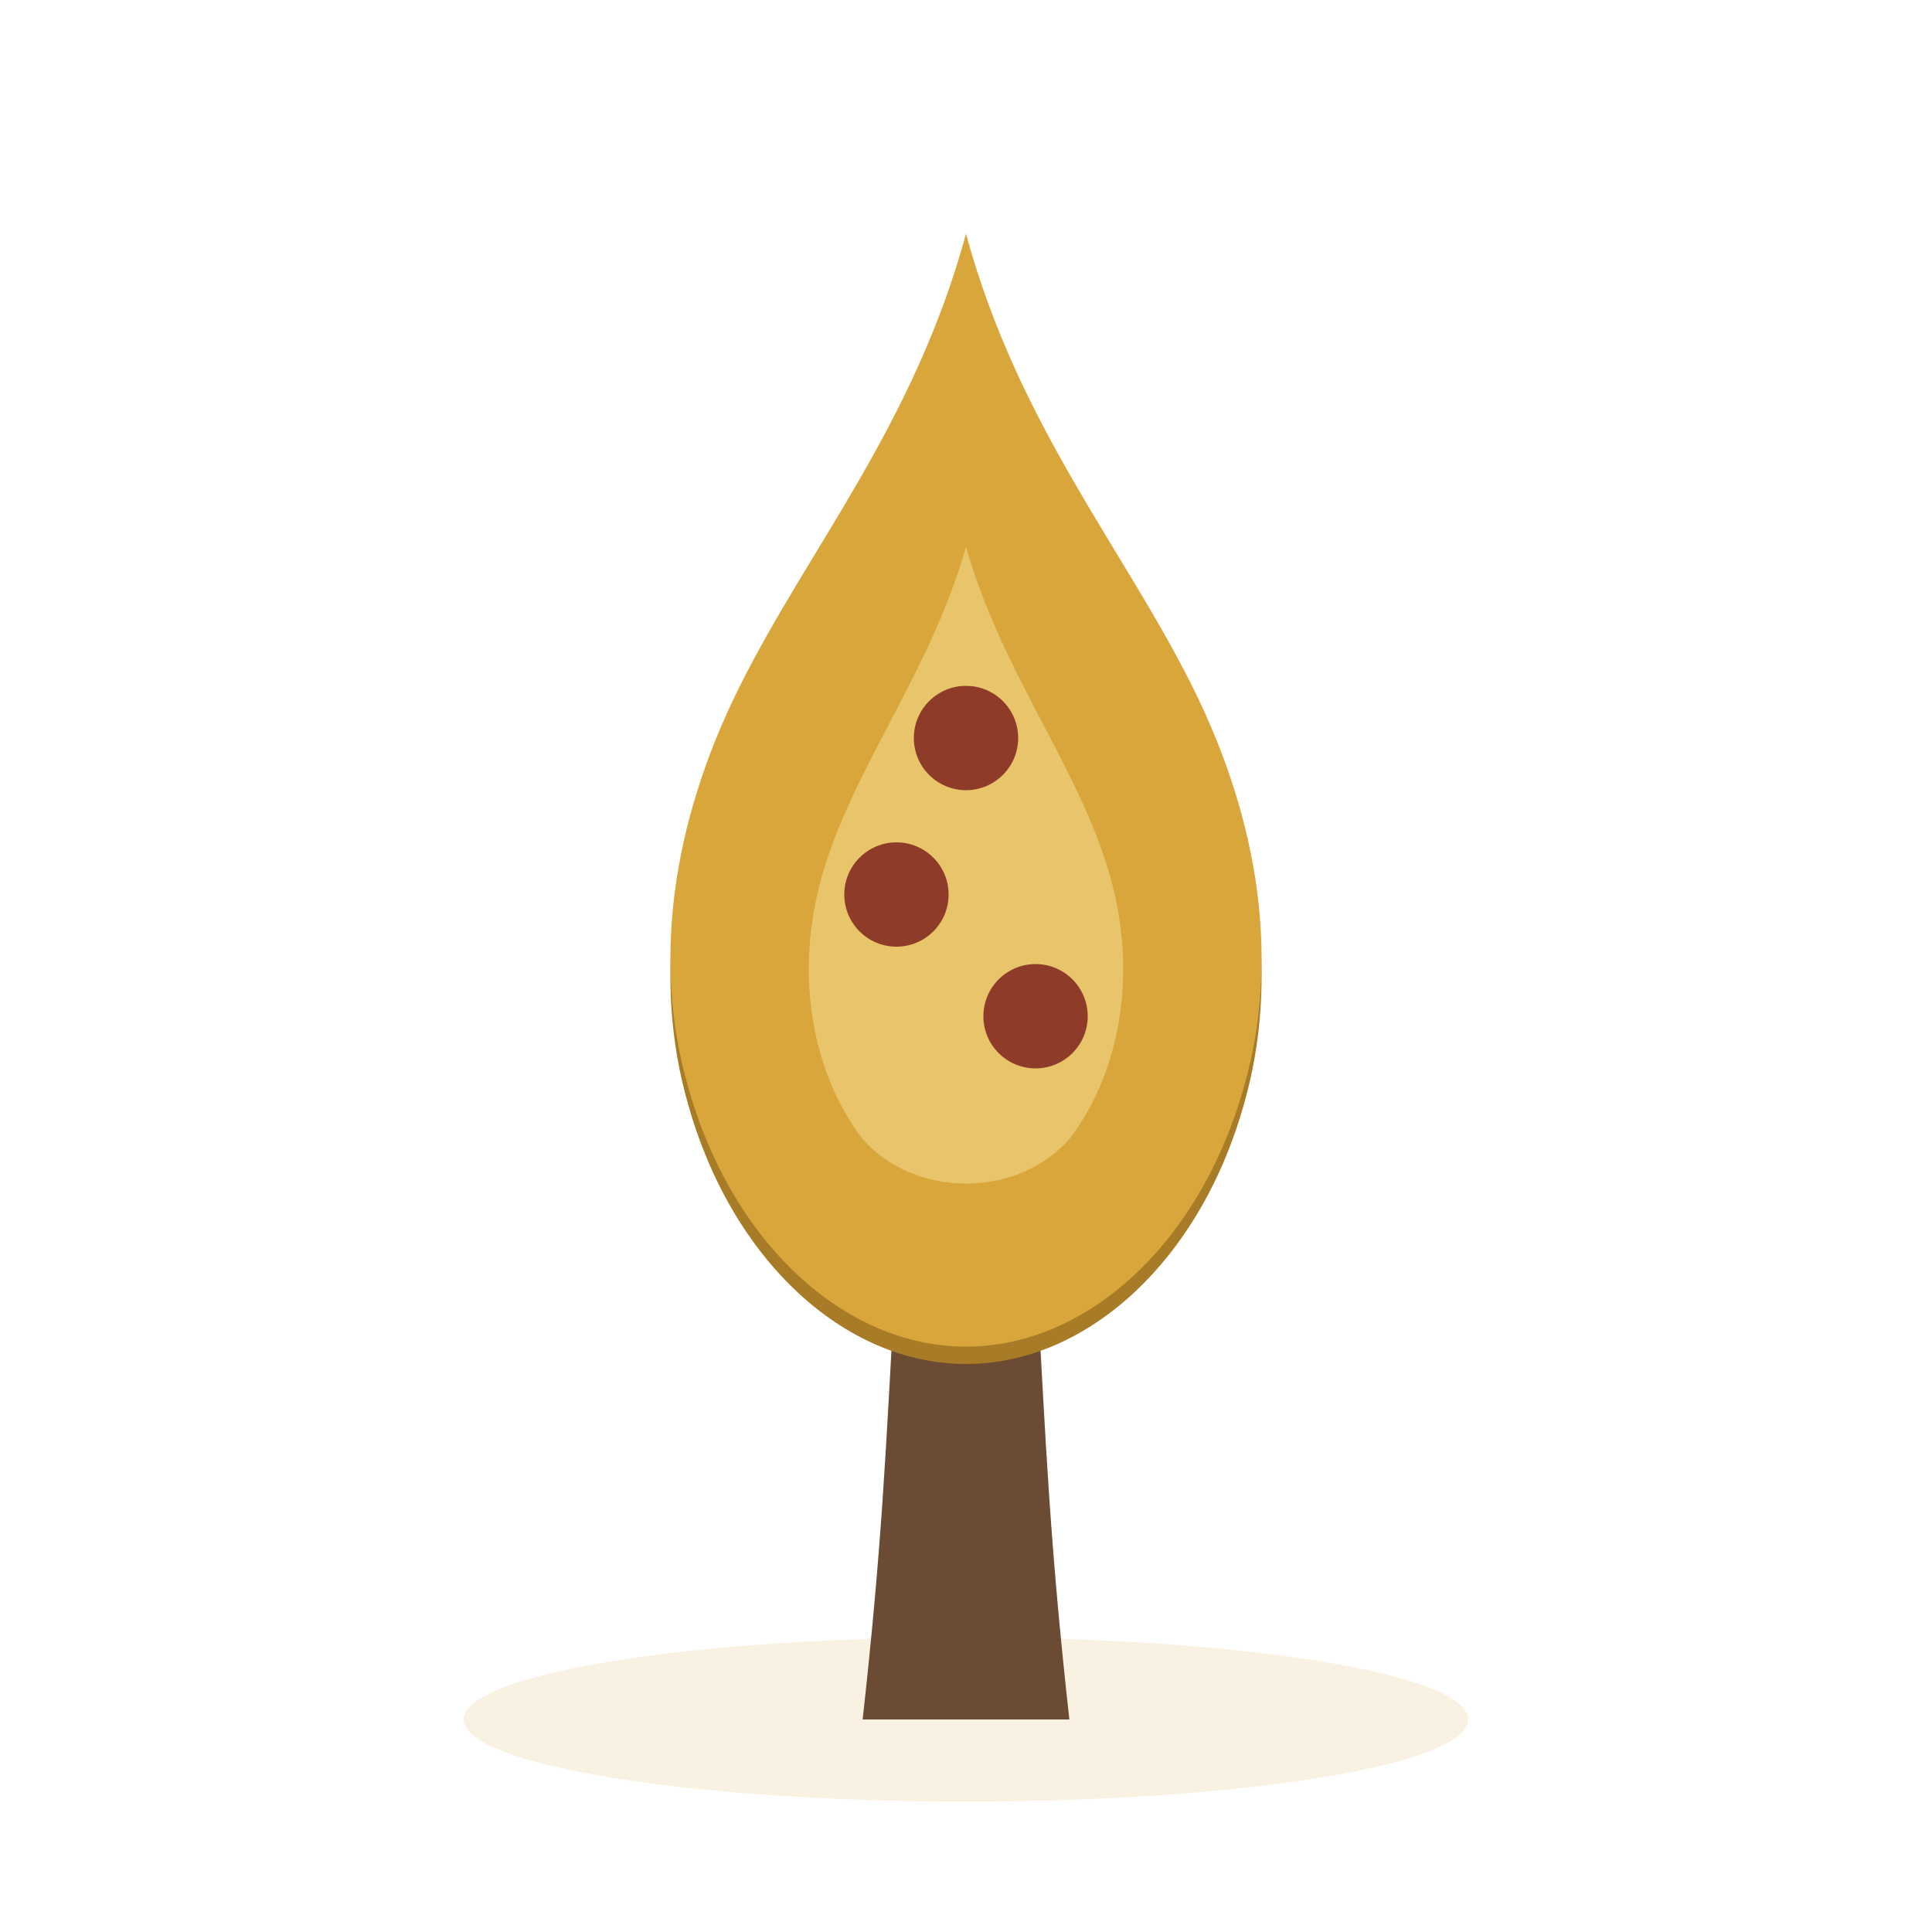
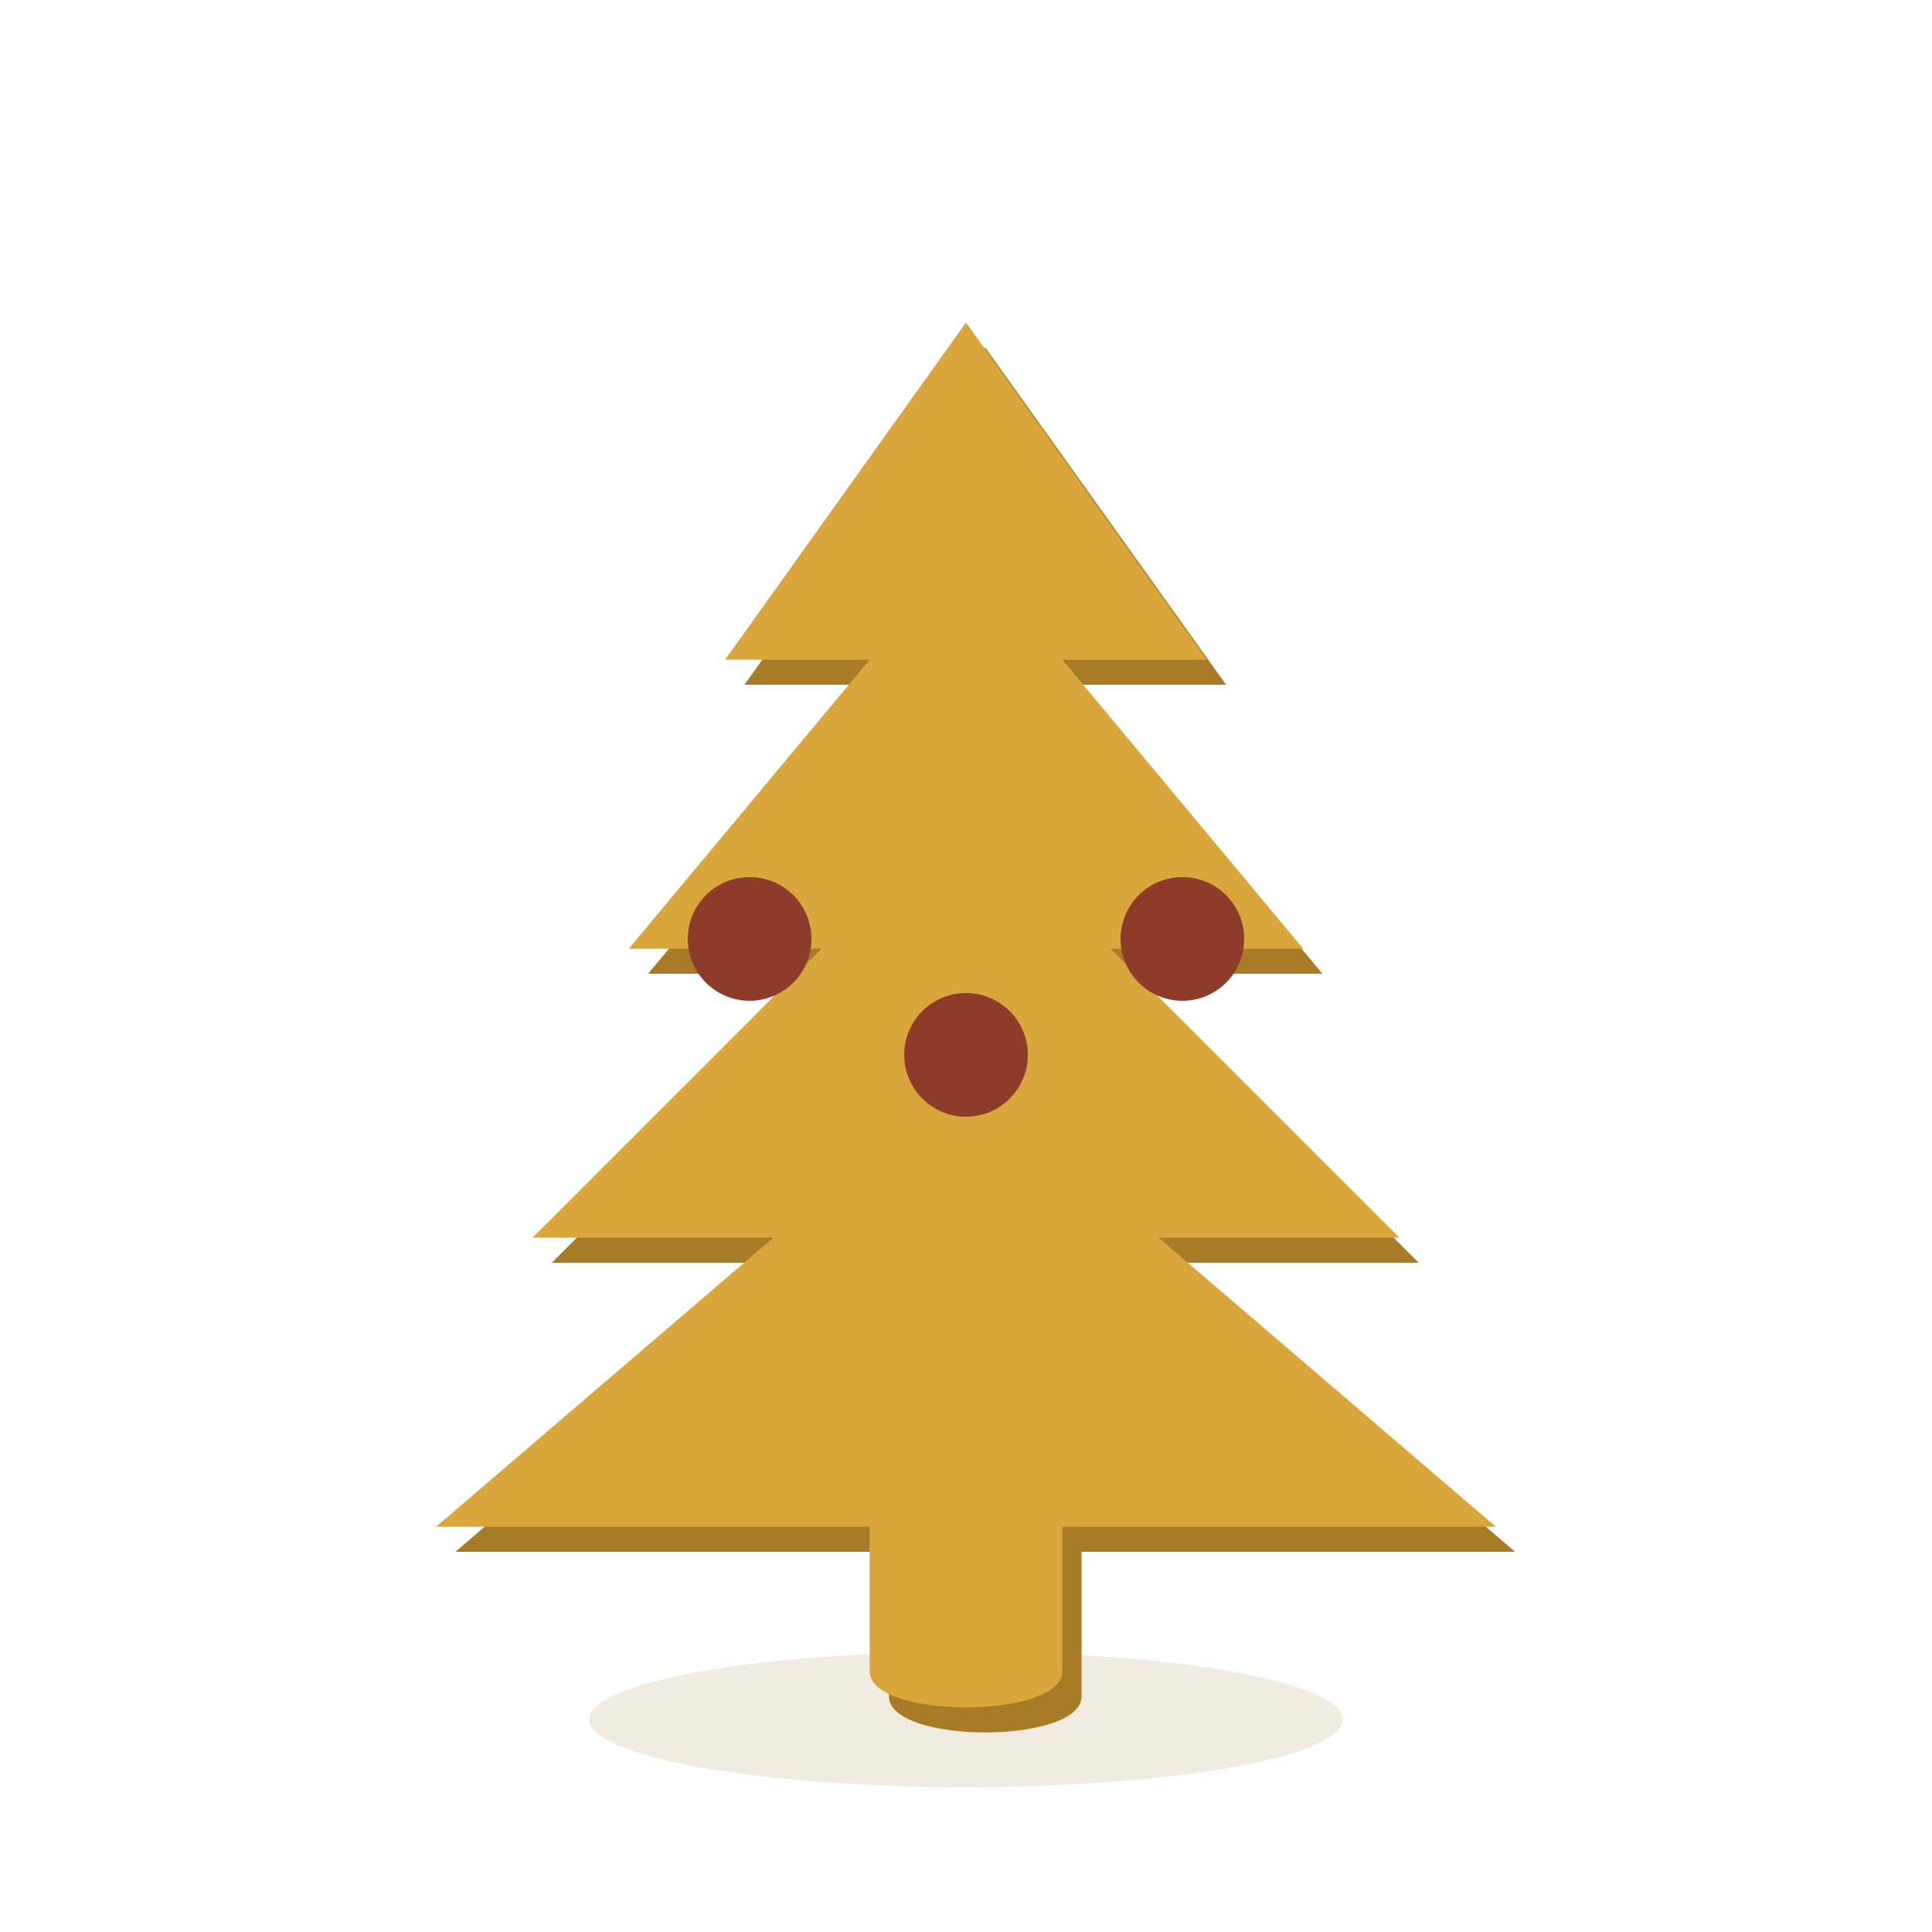
- <svg xmlns="http://www.w3.org/2000/svg" viewBox="0 0 200 200" width="200" height="200" role="img" aria-label="energy tree, fruit stage">
-   <ellipse cx="100" cy="178" rx="52" ry="8.5" fill="#D9A63C" opacity="0.15" />
-   <path d="M 89.3 178 C 91.3 160 91.7 150.2 92.7 132.2 L 107.3 132.2 C 108.3 150.2 108.7 160 110.7 178 Z" fill="#6B4B33" />
-   <path d="M 100 26 C 105.4 45.8 116.2 58.4 123.4 72.8 C 130.6 87.2 132.4 101.6 128.8 114.2 C 124.3 130.4 112.6 141.2 100 141.2 C 87.4 141.2 75.7 130.4 71.2 114.2 C 67.6 101.6 69.4 87.2 76.6 72.8 C 83.8 58.4 94.6 45.8 100 26 Z" fill="#A87C26" />
-   <path d="M 100 24.2 C 105.4 44 116.2 56.6 123.4 71 C 130.6 85.4 132.4 99.8 128.8 112.4 C 124.3 128.6 112.6 139.4 100 139.4 C 87.4 139.4 75.7 128.6 71.2 112.4 C 67.6 99.8 69.4 85.4 76.6 71 C 83.8 56.6 94.6 44 100 24.2 Z" fill="#D9A63C" />
-   <path d="M 100 56.6 C 103.6 69.2 110.8 78.2 114.4 89 C 118 99.8 116.2 110.6 110.8 117.8 C 105.4 124.1 94.6 124.1 89.2 117.8 C 83.8 110.6 82 99.8 85.6 89 C 89.2 78.2 96.4 69.2 100 56.6 Z" fill="#E8C46A" />
-   <circle cx="92.8" cy="92.6" r="5.4" fill="#8F3B2A" />
-   <circle cx="107.2" cy="105.2" r="5.4" fill="#8F3B2A" />
-   <circle cx="100" cy="76.4" r="5.4" fill="#8F3B2A" />
+ <svg xmlns="http://www.w3.org/2000/svg" viewBox="0 0 200 200">
+   <ellipse cx="100" cy="178" rx="39" ry="7" fill="#A87C26" opacity="0.15" />
+   <g transform="translate(25.20 28.40) scale(9.973)">
+     <path d="M9.5 10H12L9 7h2L8.5 4H10L7.5.5L5 4h1.5L4 7h2l-3 3h2.5L2 13h4.5v1.5c0 .5 2 .5 2 0V13H13z" fill="#A87C26" transform="translate(0.20 0.26)" />
+     <path d="M9.5 10H12L9 7h2L8.5 4H10L7.5.5L5 4h1.5L4 7h2l-3 3h2.5L2 13h4.5v1.5c0 .5 2 .5 2 0V13H13z" fill="#D9A63C" />
+   </g>
+   <circle cx="77.6" cy="97.2" r="6.4" fill="#8F3B2A" />
+   <circle cx="100.0" cy="109.2" r="6.4" fill="#8F3B2A" />
+   <circle cx="122.4" cy="97.2" r="6.4" fill="#8F3B2A" />
</svg>
